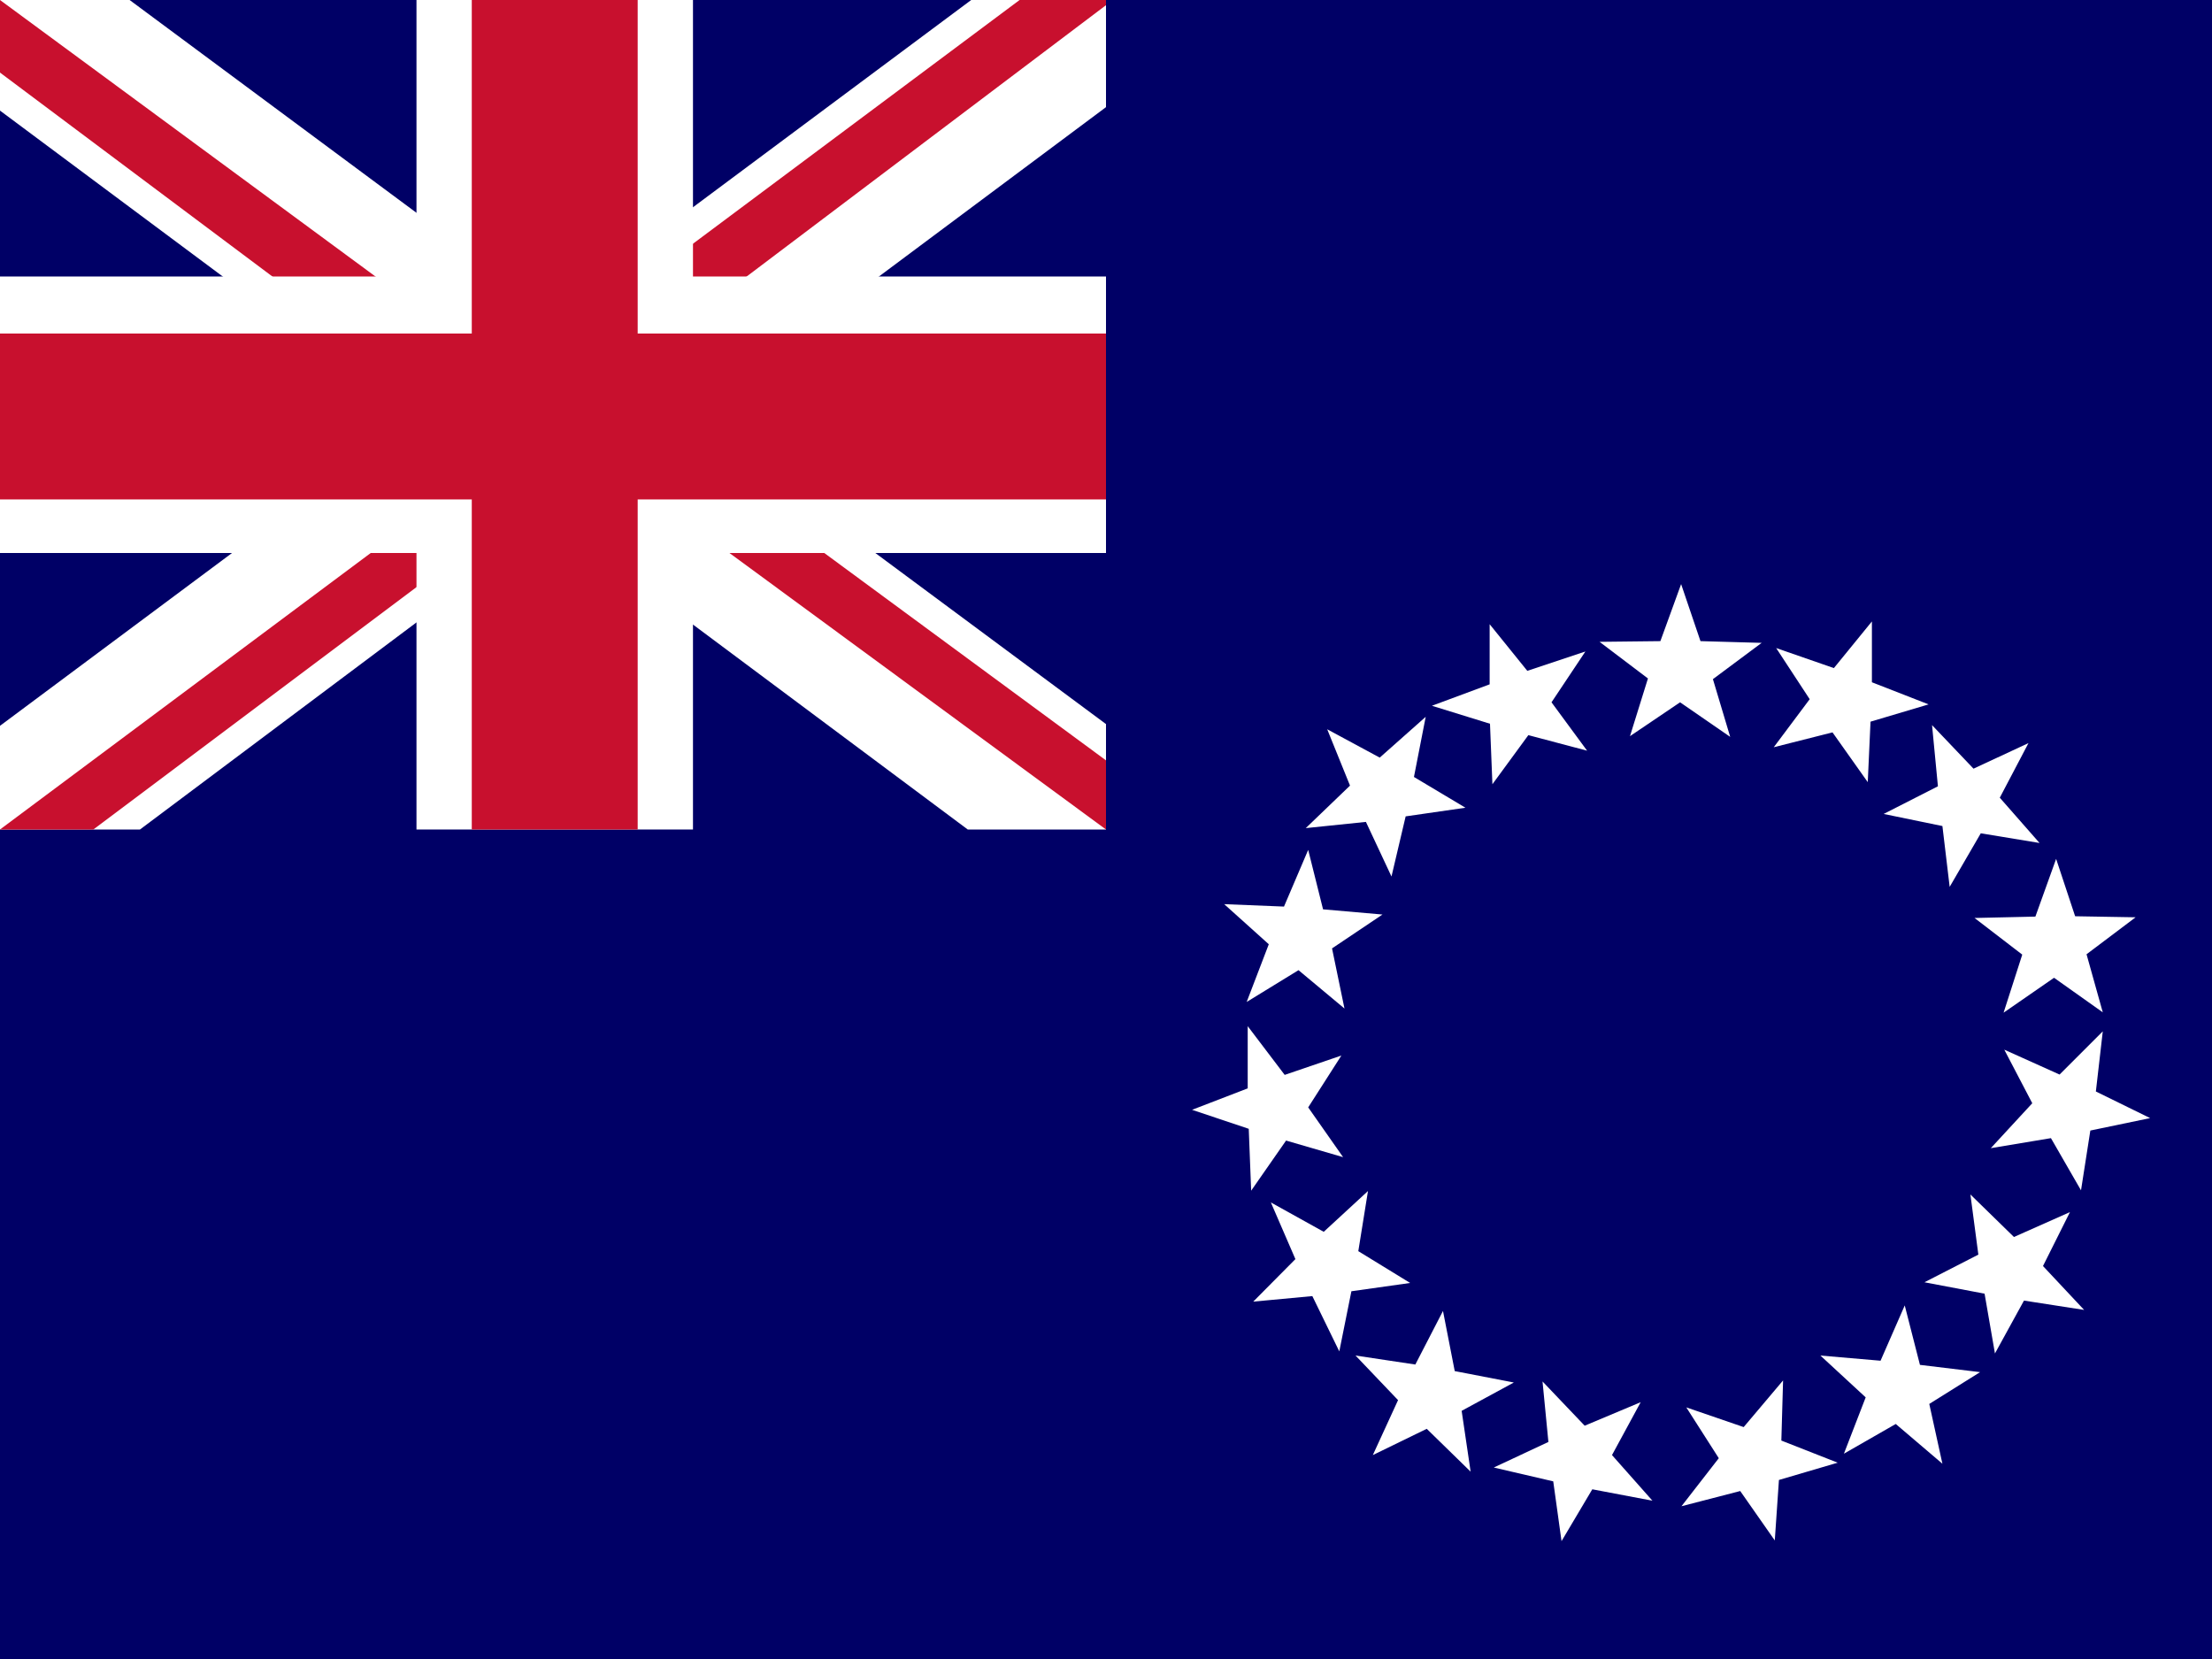
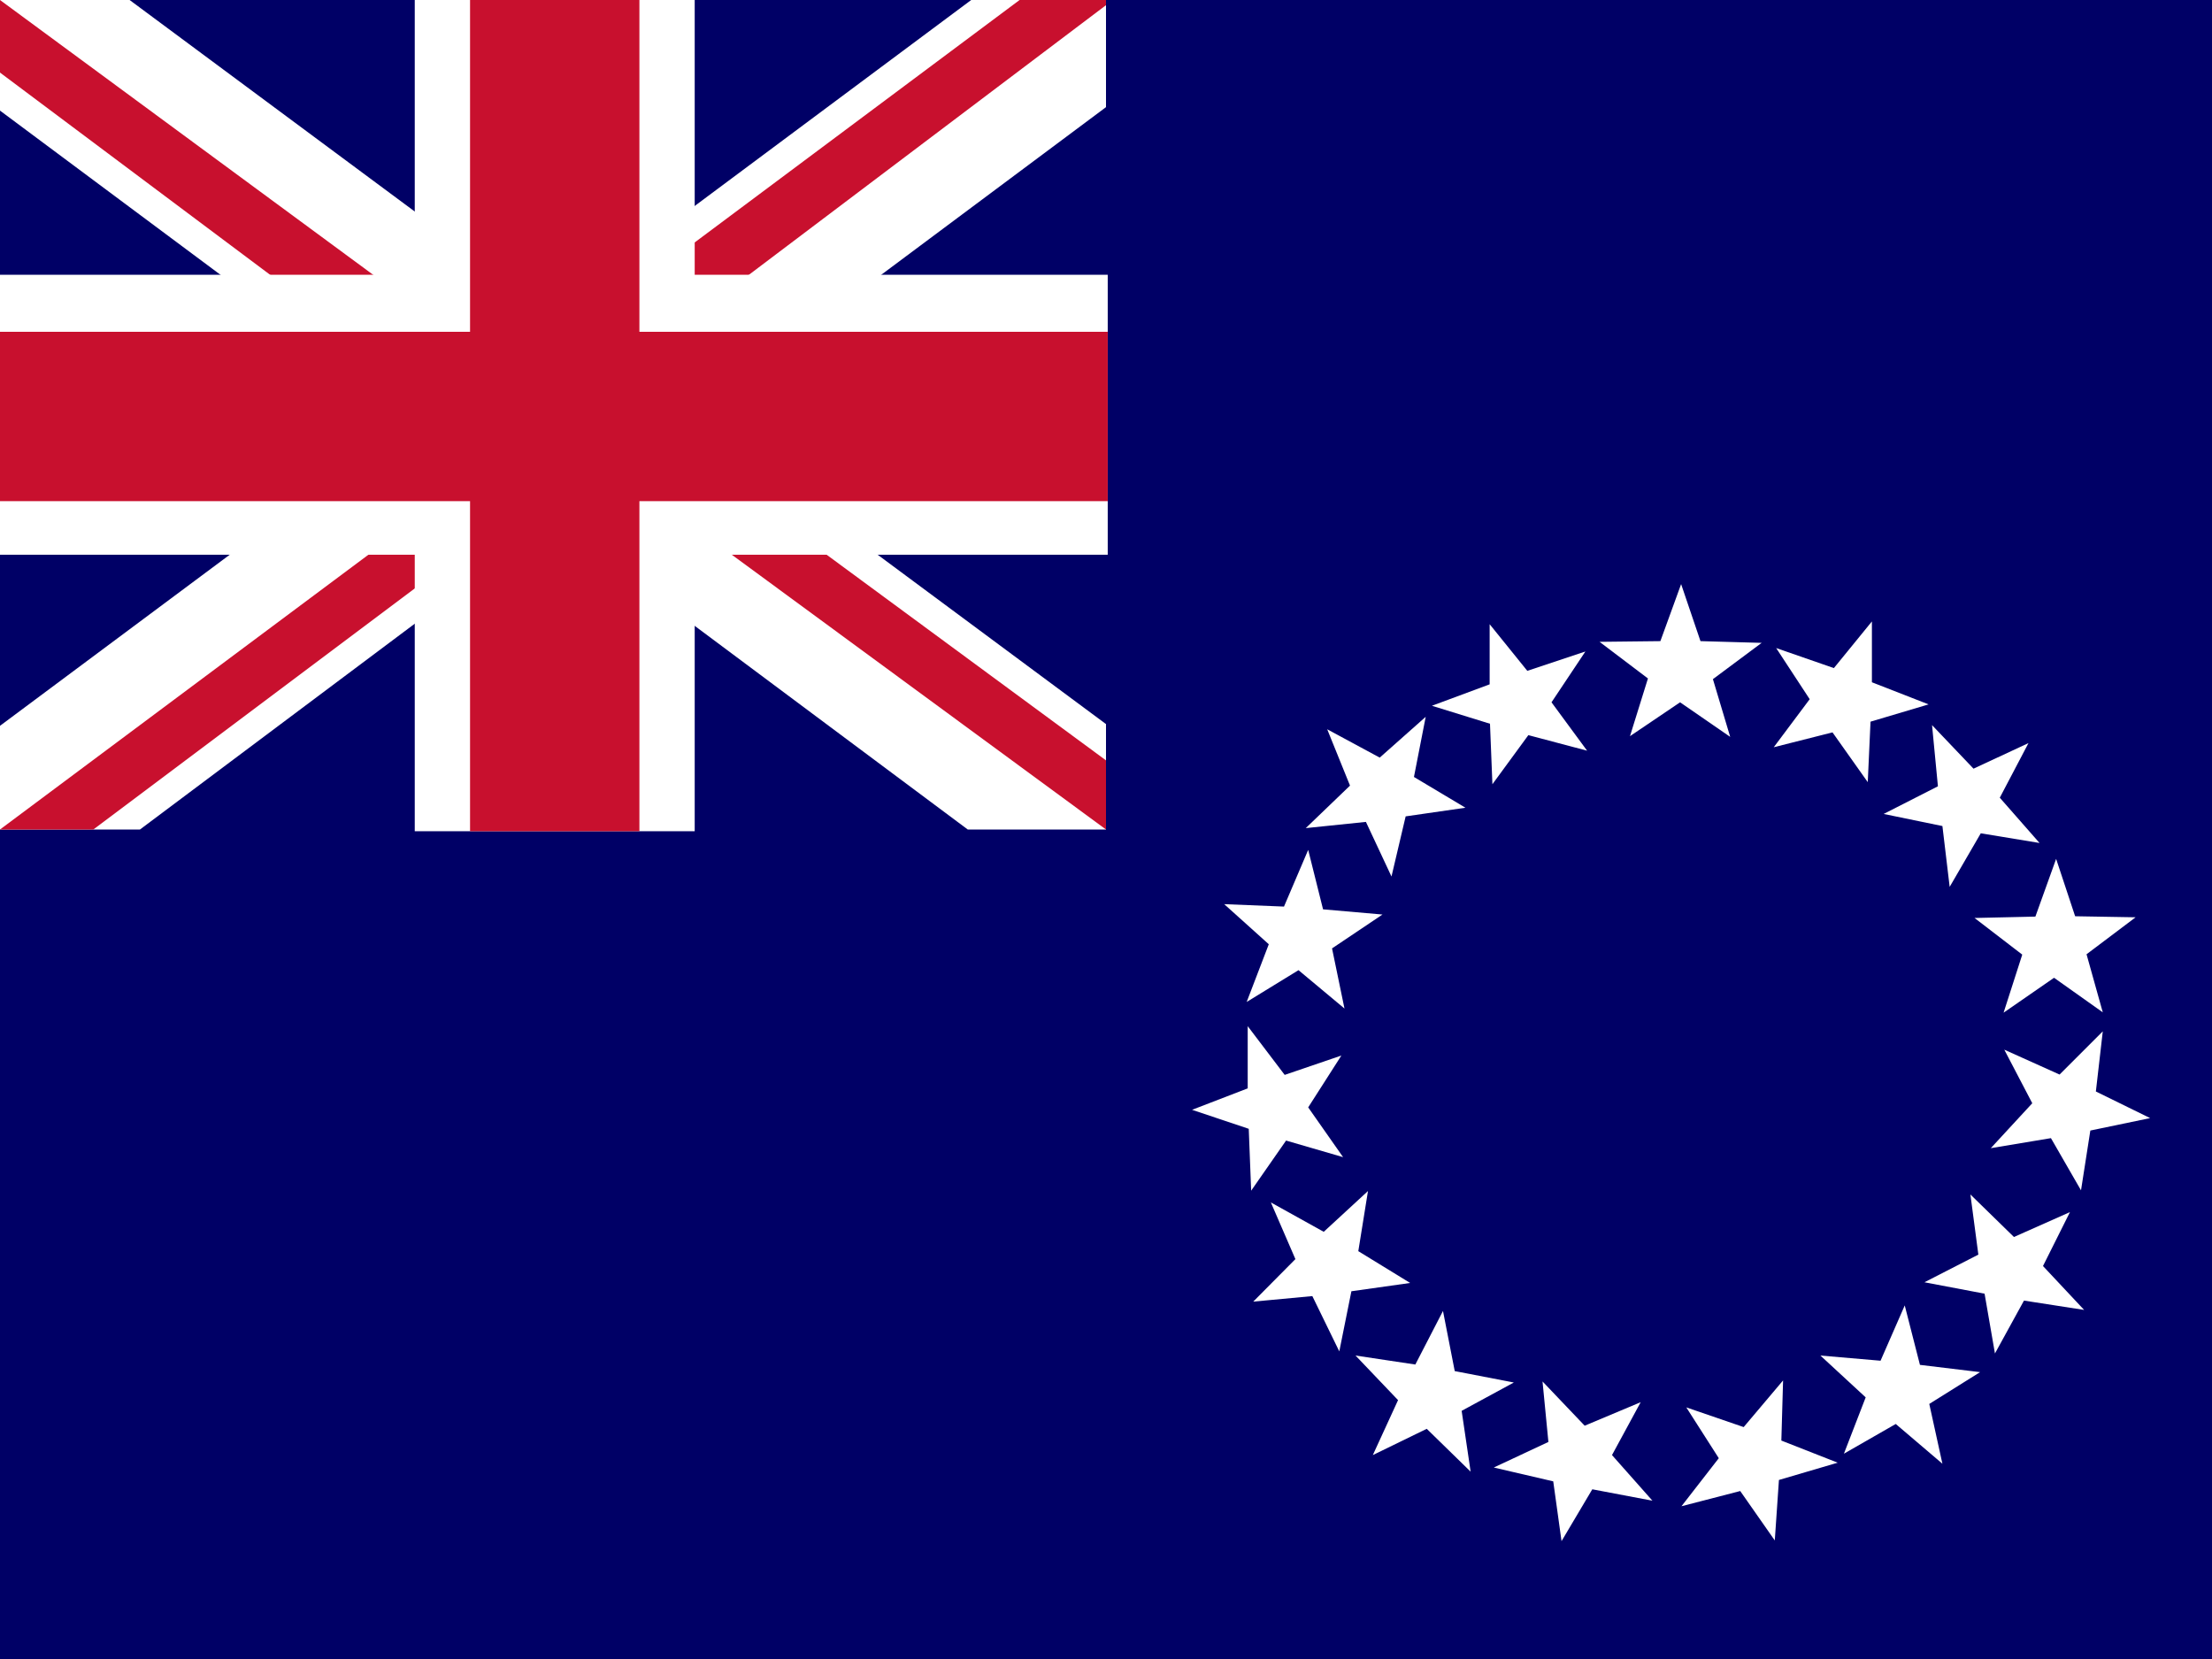
<svg xmlns="http://www.w3.org/2000/svg" id="flag-icons-ck" viewBox="0 0 640 480">
-   <path fill="#006" d="M0 0h640v480H0z" />
+   <path fill="#006" d="M0 0h640v480H0z" stroke="#006" stroke-width="1" />
  <path fill="#fff" fill-rule="evenodd" d="m471.6 213 5.2-16.7-14-10.6 17.6-.2 6-16.5 5.6 16.5 17.7.5-14.1 10.5 5 16.7-14.5-10m27.1 13 10.4-13.9-9.7-14.8 16.7 5.8 11-13.5v17.6l16.4 6.4-16.8 5-.8 17.5-10.2-14.4m-98.4 15-.7-17.5-16.8-5.2L431 198v-17.4l10.9 13.5 16.8-5.6-9.8 14.7 10.3 14-17-4.5m-39.6 40.9-7.4-15.8-17.4 1.8 12.8-12.3L384 211l15.2 8.2 13.3-11.8-3.4 17.4 14.9 8.9-17.3 2.5M389 291.8l-13.3-11.1-15 9.2 6.4-16.7-12.9-11.6 17.3.7 7-16.4 4.3 17.2 17.2 1.5-14.6 9.8m3.2 60.4-16.5-4.8-10.1 14.5-.7-17.9-16.4-5.5 16.1-6.2v-18l10.7 14.1 16.4-5.6-9.6 15m29.5 50.8-17 2.4-3.5 17.4-7.8-16-17.1 1.6 12.2-12.3-7.1-16.4 15.3 8.5 12.8-11.8L393 362m45 38-15.1 8.2 2.6 17.6-12.7-12.4-15.6 7.6 7.3-15.9-12.3-12.9 17.3 2.6 8-15.5 3.4 17.4m53.8 9-8.3 15.3 11.7 13.2-17.4-3.3-8.9 15-2.4-17.3-17.2-4 15.8-7.4-1.7-17.5 12.2 12.8m57.4-13.1-.5 17.4 16.3 6.4-17 5-1.2 17.5-10-14.3-17 4.4 10.8-13.9-9.4-14.7 16.6 5.7M559 209.8l12 12.6 15.9-7.4-8.3 15.8 11.5 13.1-17-2.8-9 15.5L562 239l-17-3.5 15.7-8m34.2 21 5.5 16.6 17.5.3-14.2 10.7 4.7 16.8-14.1-10-14.6 10.1 5.4-16.8-13.8-10.6 17.6-.4m19.5 33.2-2 17.4 15.7 7.7-17.3 3.6-2.7 17.3-8.7-15.1-17.4 2.9 12-13-8.1-15.5 16 7.2m3 39.8-7.8 15.6L603 379l-17.4-2.7-8.4 15.3-3-17.3-17.4-3.3 15.6-8-2.3-17.4 12.6 12.3m-9.8 39.1-14.7 9.2 3.8 17.3-13.5-11.5-15 8.6 6.3-16.3-13.1-12.1 17.4 1.5 7-16 4.4 17.2" />
-   <path fill="#006" d="M0 0h320v240H0z" />
+   <path fill="#006" d="M0 0h320v240H0z" stroke="#006" stroke-width="1" />
  <path fill="#fff" d="m37.5 0 122 90.5L281 0h39v31l-120 89.5 120 89V240h-40l-120-89.5L40.5 240H0v-30l119.5-89L0 32V0z" />
  <path fill="#c8102e" d="M212 140.5 320 220v20l-135.5-99.5zm-92 10 3 17.5-96 72H0zM320 0v1.5l-124.5 94 1-22L295 0zM0 0l119.5 88h-30L0 21z" />
-   <path fill="#fff" d="M120.5 0v240h80V0zM0 80v80h320V80z" />
-   <path fill="#c8102e" d="M0 96.5v48h320v-48zM136.5 0v240h48V0z" />
+   <path fill="#fff" d="M120.5 0v240h80V0zM0 80v80h320V80z" stroke="#fff" stroke-width="1" />
+   <path fill="#c8102e" d="M0 96.5v48h320v-48zM136.5 0v240h48V0z" stroke="#c8102e" stroke-width="1" />
</svg>
